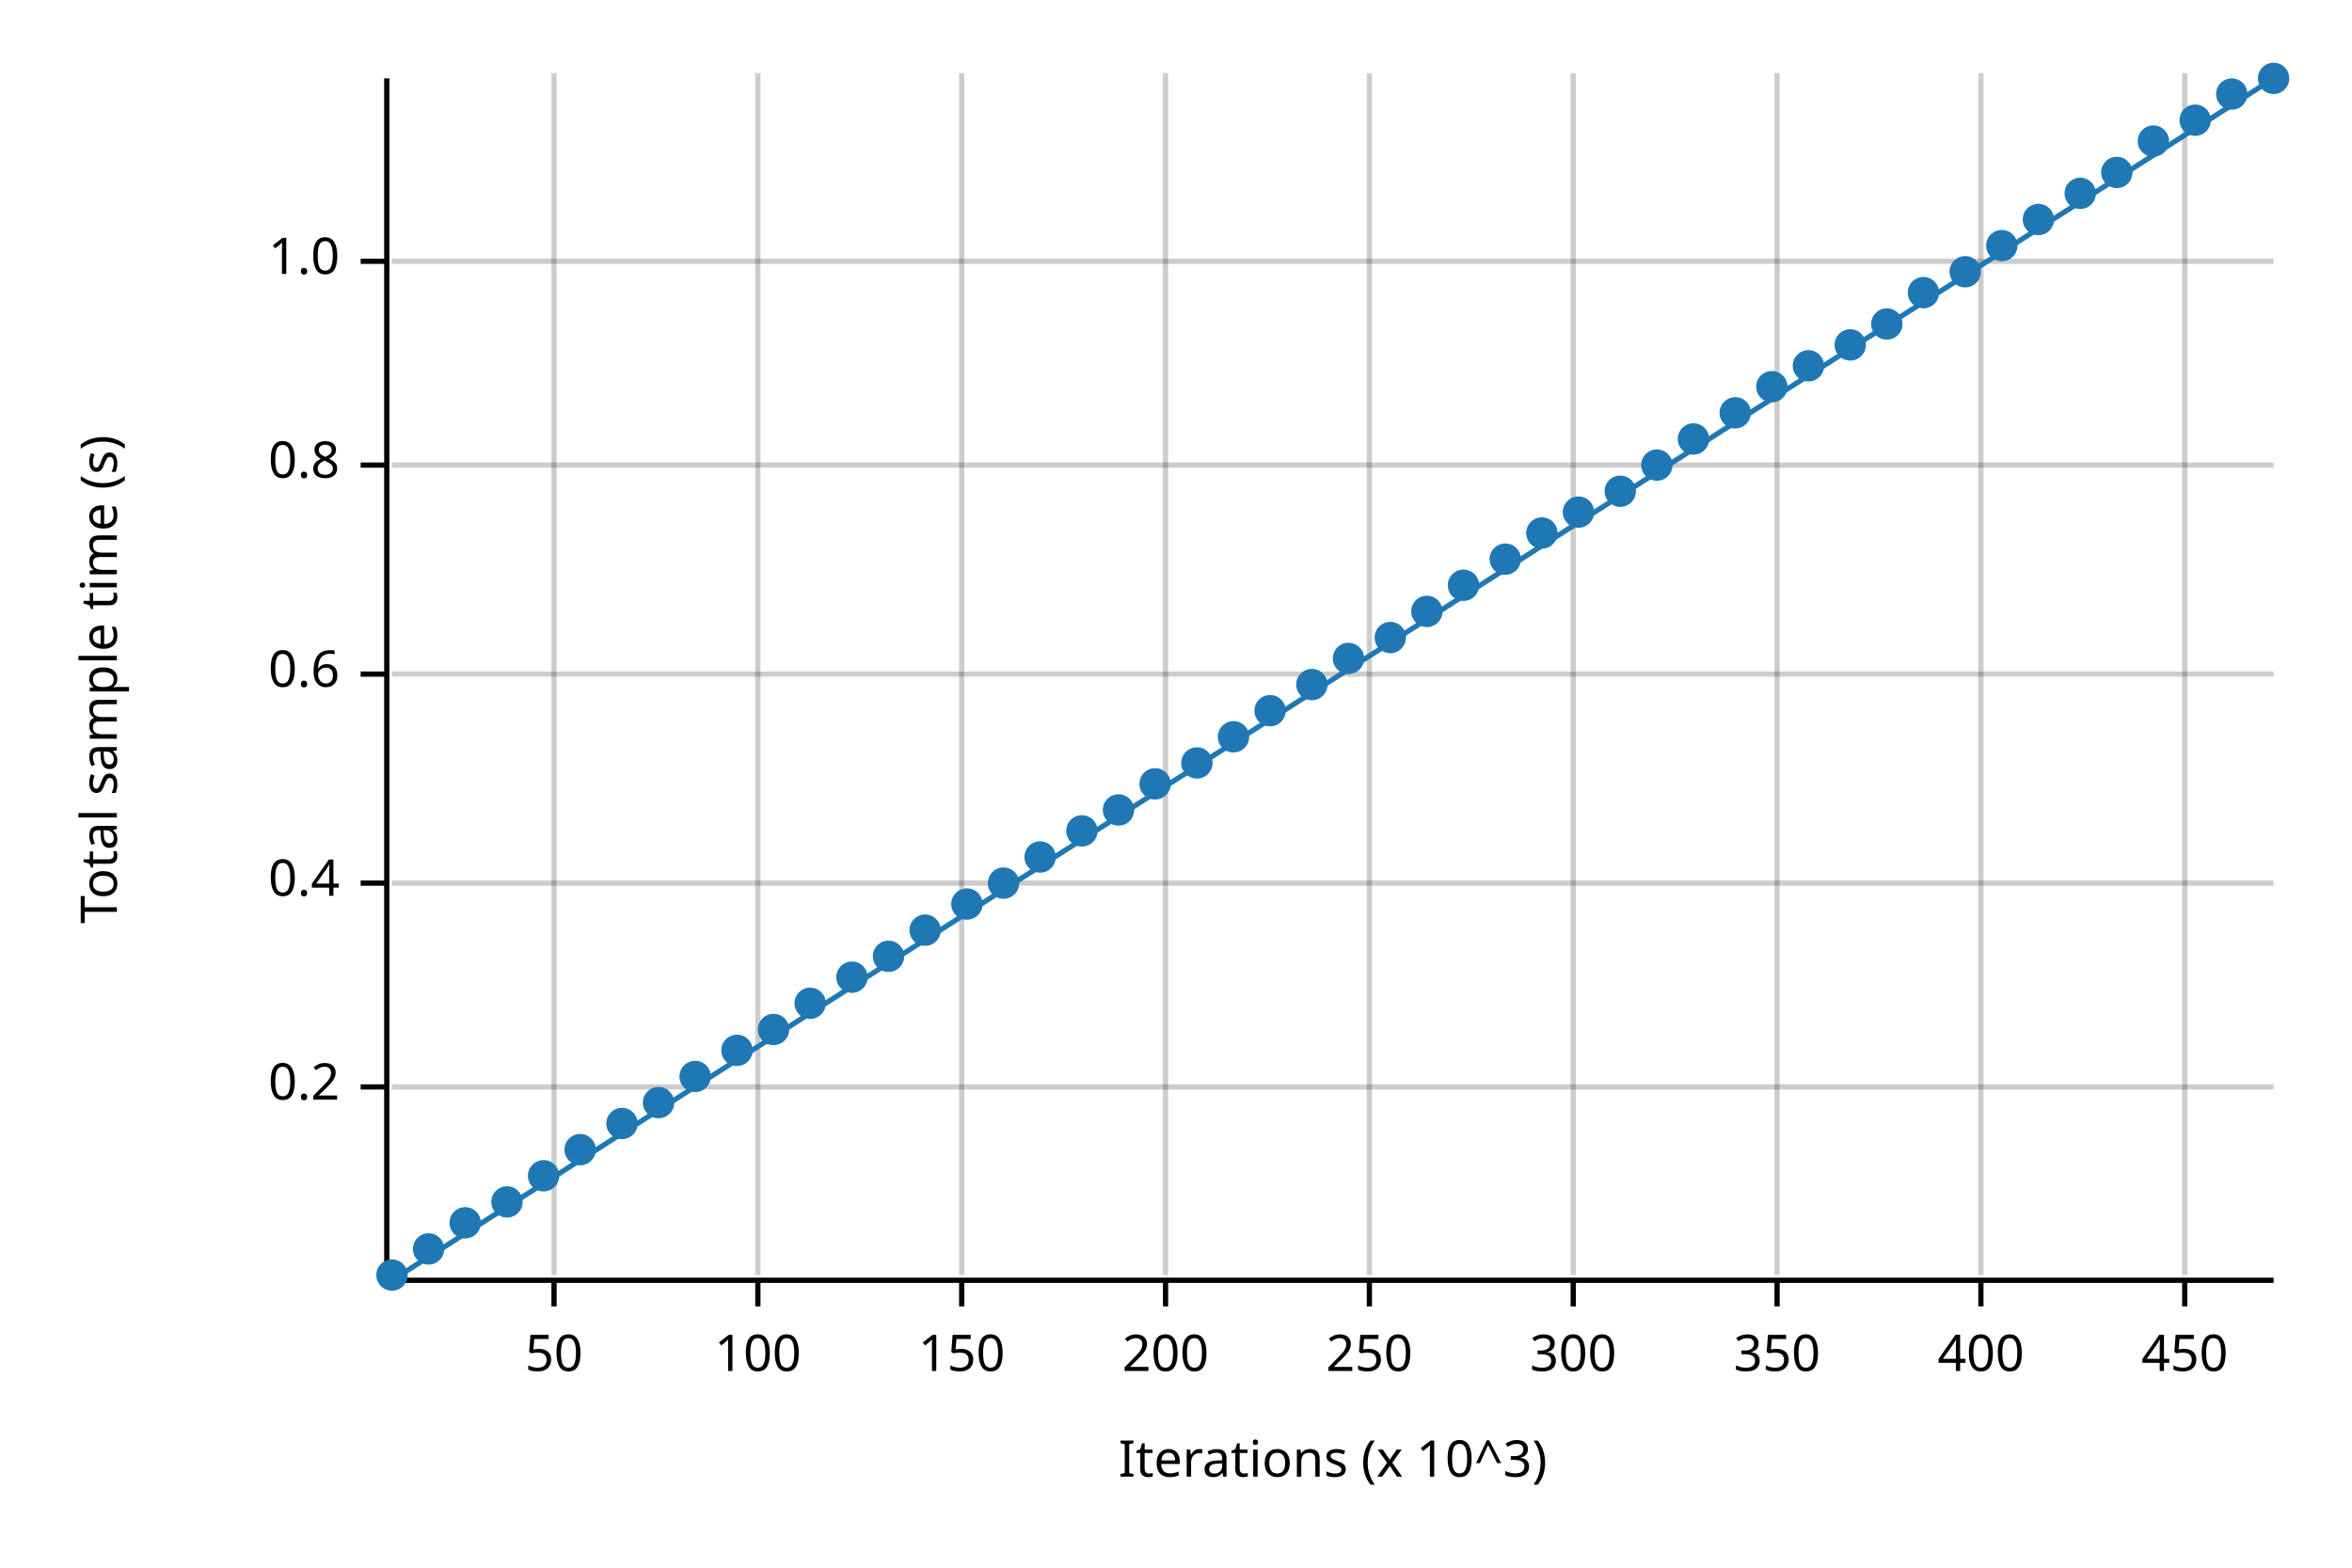
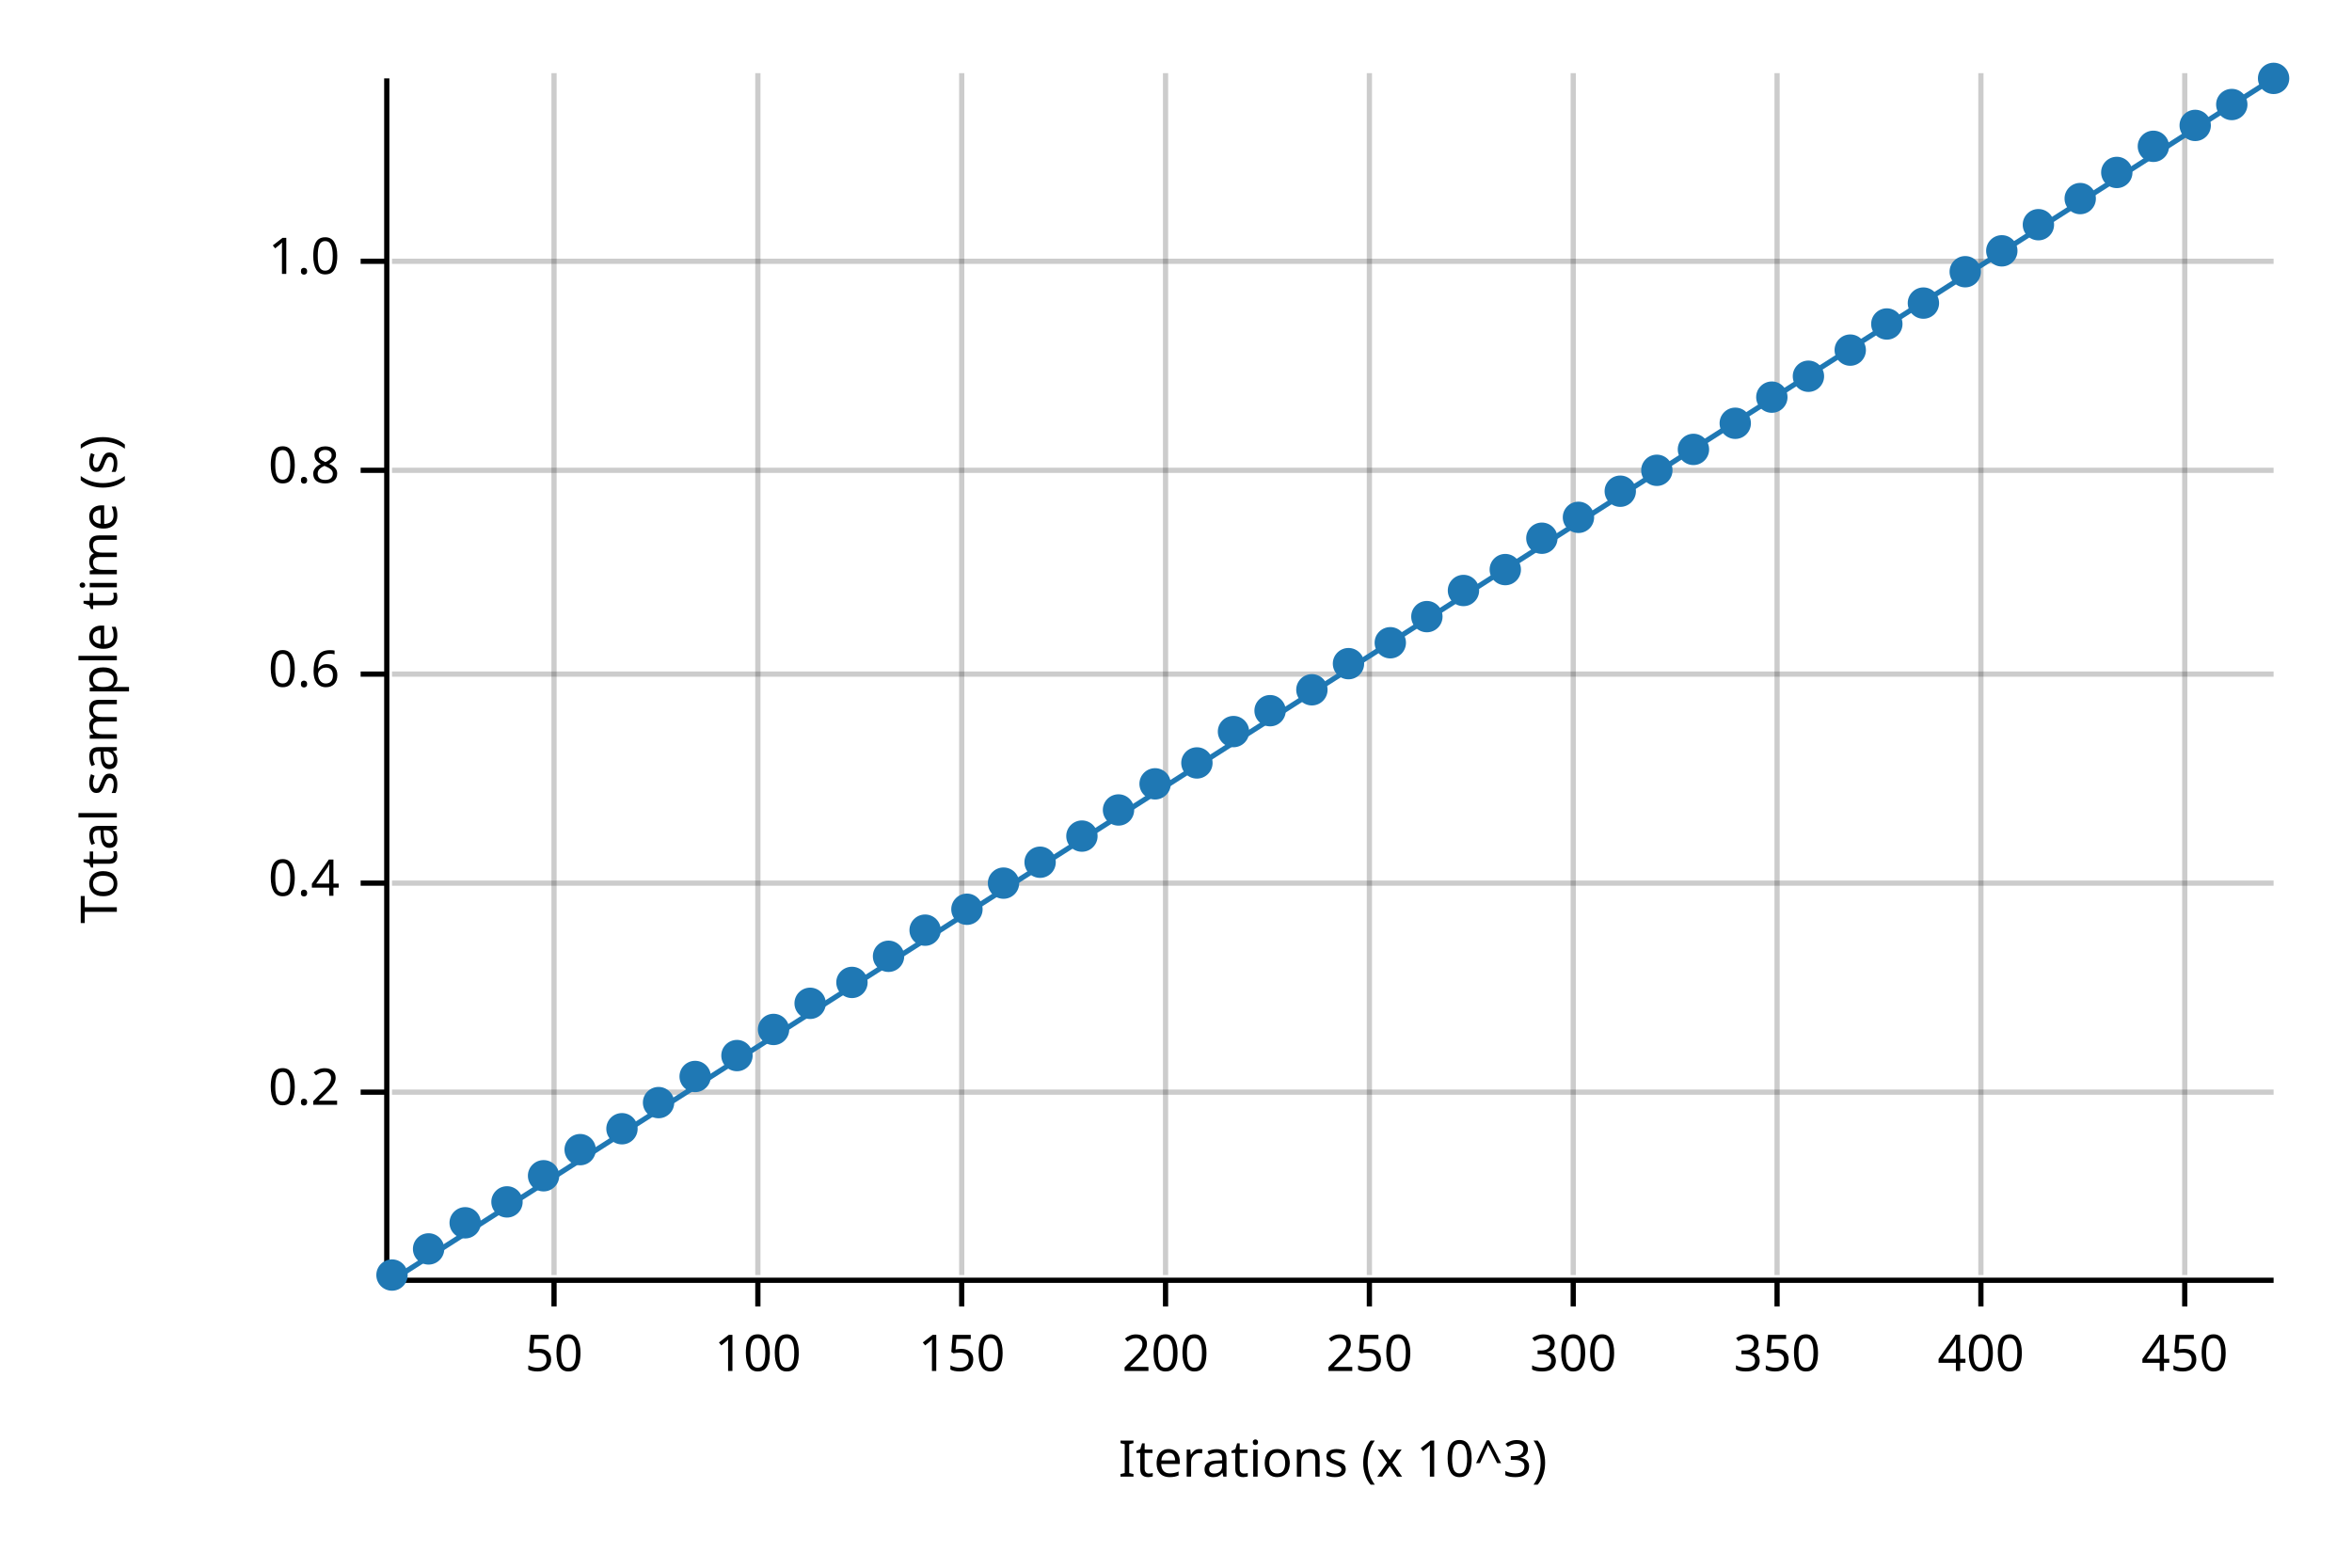
<svg xmlns="http://www.w3.org/2000/svg" width="450" height="300" viewBox="0 0 450 300">
  <text x="15" y="130" dy="0.76em" text-anchor="middle" font-family="sans-serif" font-size="9.677" opacity="1" fill="#000000" transform="rotate(270, 15, 130)">
Total sample time (s)
</text>
  <text x="255" y="285" dy="-0.5ex" text-anchor="middle" font-family="sans-serif" font-size="9.677" opacity="1" fill="#000000">
Iterations (x 10^3)
</text>
  <line opacity="0.2" stroke="#000000" stroke-width="1" x1="106" y1="244" x2="106" y2="14" />
  <line opacity="0.2" stroke="#000000" stroke-width="1" x1="145" y1="244" x2="145" y2="14" />
  <line opacity="0.2" stroke="#000000" stroke-width="1" x1="184" y1="244" x2="184" y2="14" />
  <line opacity="0.2" stroke="#000000" stroke-width="1" x1="223" y1="244" x2="223" y2="14" />
  <line opacity="0.2" stroke="#000000" stroke-width="1" x1="262" y1="244" x2="262" y2="14" />
  <line opacity="0.2" stroke="#000000" stroke-width="1" x1="301" y1="244" x2="301" y2="14" />
  <line opacity="0.2" stroke="#000000" stroke-width="1" x1="340" y1="244" x2="340" y2="14" />
  <line opacity="0.2" stroke="#000000" stroke-width="1" x1="379" y1="244" x2="379" y2="14" />
  <line opacity="0.2" stroke="#000000" stroke-width="1" x1="418" y1="244" x2="418" y2="14" />
-   <line opacity="0.2" stroke="#000000" stroke-width="1" x1="75" y1="208" x2="435" y2="208" />
+   <line opacity="0.2" stroke="#000000" stroke-width="1" x1="75" y1="209" x2="435" y2="209" />
  <line opacity="0.2" stroke="#000000" stroke-width="1" x1="75" y1="169" x2="435" y2="169" />
  <line opacity="0.2" stroke="#000000" stroke-width="1" x1="75" y1="129" x2="435" y2="129" />
-   <line opacity="0.2" stroke="#000000" stroke-width="1" x1="75" y1="89" x2="435" y2="89" />
+   <line opacity="0.2" stroke="#000000" stroke-width="1" x1="75" y1="90" x2="435" y2="90" />
  <line opacity="0.2" stroke="#000000" stroke-width="1" x1="75" y1="50" x2="435" y2="50" />
  <polyline fill="none" opacity="1" stroke="#000000" stroke-width="1" points="74,15 74,245 " />
-   <text x="65" y="208" dy="0.5ex" text-anchor="end" font-family="sans-serif" font-size="9.677" opacity="1" fill="#000000">
+   <text x="65" y="209" dy="0.5ex" text-anchor="end" font-family="sans-serif" font-size="9.677" opacity="1" fill="#000000">
0.2
</text>
-   <polyline fill="none" opacity="1" stroke="#000000" stroke-width="1" points="69,208 74,208 " />
+   <polyline fill="none" opacity="1" stroke="#000000" stroke-width="1" points="69,209 74,209 " />
  <text x="65" y="169" dy="0.5ex" text-anchor="end" font-family="sans-serif" font-size="9.677" opacity="1" fill="#000000">
0.4
</text>
  <polyline fill="none" opacity="1" stroke="#000000" stroke-width="1" points="69,169 74,169 " />
  <text x="65" y="129" dy="0.5ex" text-anchor="end" font-family="sans-serif" font-size="9.677" opacity="1" fill="#000000">
0.6
</text>
  <polyline fill="none" opacity="1" stroke="#000000" stroke-width="1" points="69,129 74,129 " />
-   <text x="65" y="89" dy="0.5ex" text-anchor="end" font-family="sans-serif" font-size="9.677" opacity="1" fill="#000000">
+   <text x="65" y="90" dy="0.5ex" text-anchor="end" font-family="sans-serif" font-size="9.677" opacity="1" fill="#000000">
0.8
</text>
-   <polyline fill="none" opacity="1" stroke="#000000" stroke-width="1" points="69,89 74,89 " />
+   <polyline fill="none" opacity="1" stroke="#000000" stroke-width="1" points="69,90 74,90 " />
  <text x="65" y="50" dy="0.5ex" text-anchor="end" font-family="sans-serif" font-size="9.677" opacity="1" fill="#000000">
1.0
</text>
  <polyline fill="none" opacity="1" stroke="#000000" stroke-width="1" points="69,50 74,50 " />
  <polyline fill="none" opacity="1" stroke="#000000" stroke-width="1" points="75,245 435,245 " />
  <text x="106" y="255" dy="0.76em" text-anchor="middle" font-family="sans-serif" font-size="9.677" opacity="1" fill="#000000">
50
</text>
  <polyline fill="none" opacity="1" stroke="#000000" stroke-width="1" points="106,245 106,250 " />
  <text x="145" y="255" dy="0.76em" text-anchor="middle" font-family="sans-serif" font-size="9.677" opacity="1" fill="#000000">
100
</text>
  <polyline fill="none" opacity="1" stroke="#000000" stroke-width="1" points="145,245 145,250 " />
  <text x="184" y="255" dy="0.76em" text-anchor="middle" font-family="sans-serif" font-size="9.677" opacity="1" fill="#000000">
150
</text>
  <polyline fill="none" opacity="1" stroke="#000000" stroke-width="1" points="184,245 184,250 " />
  <text x="223" y="255" dy="0.76em" text-anchor="middle" font-family="sans-serif" font-size="9.677" opacity="1" fill="#000000">
200
</text>
  <polyline fill="none" opacity="1" stroke="#000000" stroke-width="1" points="223,245 223,250 " />
  <text x="262" y="255" dy="0.76em" text-anchor="middle" font-family="sans-serif" font-size="9.677" opacity="1" fill="#000000">
250
</text>
  <polyline fill="none" opacity="1" stroke="#000000" stroke-width="1" points="262,245 262,250 " />
  <text x="301" y="255" dy="0.76em" text-anchor="middle" font-family="sans-serif" font-size="9.677" opacity="1" fill="#000000">
300
</text>
  <polyline fill="none" opacity="1" stroke="#000000" stroke-width="1" points="301,245 301,250 " />
  <text x="340" y="255" dy="0.76em" text-anchor="middle" font-family="sans-serif" font-size="9.677" opacity="1" fill="#000000">
350
</text>
  <polyline fill="none" opacity="1" stroke="#000000" stroke-width="1" points="340,245 340,250 " />
  <text x="379" y="255" dy="0.76em" text-anchor="middle" font-family="sans-serif" font-size="9.677" opacity="1" fill="#000000">
400
</text>
  <polyline fill="none" opacity="1" stroke="#000000" stroke-width="1" points="379,245 379,250 " />
  <text x="418" y="255" dy="0.76em" text-anchor="middle" font-family="sans-serif" font-size="9.677" opacity="1" fill="#000000">
450
</text>
  <polyline fill="none" opacity="1" stroke="#000000" stroke-width="1" points="418,245 418,250 " />
  <circle cx="75" cy="244" r="3" opacity="1" fill="#1F78B4" stroke="none" stroke-width="1" />
  <circle cx="82" cy="239" r="3" opacity="1" fill="#1F78B4" stroke="none" stroke-width="1" />
  <circle cx="89" cy="234" r="3" opacity="1" fill="#1F78B4" stroke="none" stroke-width="1" />
  <circle cx="97" cy="230" r="3" opacity="1" fill="#1F78B4" stroke="none" stroke-width="1" />
  <circle cx="104" cy="225" r="3" opacity="1" fill="#1F78B4" stroke="none" stroke-width="1" />
  <circle cx="111" cy="220" r="3" opacity="1" fill="#1F78B4" stroke="none" stroke-width="1" />
-   <circle cx="119" cy="215" r="3" opacity="1" fill="#1F78B4" stroke="none" stroke-width="1" />
+   <circle cx="119" cy="216" r="3" opacity="1" fill="#1F78B4" stroke="none" stroke-width="1" />
  <circle cx="126" cy="211" r="3" opacity="1" fill="#1F78B4" stroke="none" stroke-width="1" />
  <circle cx="133" cy="206" r="3" opacity="1" fill="#1F78B4" stroke="none" stroke-width="1" />
-   <circle cx="141" cy="201" r="3" opacity="1" fill="#1F78B4" stroke="none" stroke-width="1" />
+   <circle cx="141" cy="202" r="3" opacity="1" fill="#1F78B4" stroke="none" stroke-width="1" />
  <circle cx="148" cy="197" r="3" opacity="1" fill="#1F78B4" stroke="none" stroke-width="1" />
  <circle cx="155" cy="192" r="3" opacity="1" fill="#1F78B4" stroke="none" stroke-width="1" />
-   <circle cx="163" cy="187" r="3" opacity="1" fill="#1F78B4" stroke="none" stroke-width="1" />
+   <circle cx="163" cy="188" r="3" opacity="1" fill="#1F78B4" stroke="none" stroke-width="1" />
  <circle cx="170" cy="183" r="3" opacity="1" fill="#1F78B4" stroke="none" stroke-width="1" />
  <circle cx="177" cy="178" r="3" opacity="1" fill="#1F78B4" stroke="none" stroke-width="1" />
-   <circle cx="185" cy="173" r="3" opacity="1" fill="#1F78B4" stroke="none" stroke-width="1" />
+   <circle cx="185" cy="174" r="3" opacity="1" fill="#1F78B4" stroke="none" stroke-width="1" />
  <circle cx="192" cy="169" r="3" opacity="1" fill="#1F78B4" stroke="none" stroke-width="1" />
-   <circle cx="199" cy="164" r="3" opacity="1" fill="#1F78B4" stroke="none" stroke-width="1" />
-   <circle cx="207" cy="159" r="3" opacity="1" fill="#1F78B4" stroke="none" stroke-width="1" />
+   <circle cx="199" cy="165" r="3" opacity="1" fill="#1F78B4" stroke="none" stroke-width="1" />
+   <circle cx="207" cy="160" r="3" opacity="1" fill="#1F78B4" stroke="none" stroke-width="1" />
  <circle cx="214" cy="155" r="3" opacity="1" fill="#1F78B4" stroke="none" stroke-width="1" />
  <circle cx="221" cy="150" r="3" opacity="1" fill="#1F78B4" stroke="none" stroke-width="1" />
  <circle cx="229" cy="146" r="3" opacity="1" fill="#1F78B4" stroke="none" stroke-width="1" />
-   <circle cx="236" cy="141" r="3" opacity="1" fill="#1F78B4" stroke="none" stroke-width="1" />
+   <circle cx="236" cy="140" r="3" opacity="1" fill="#1F78B4" stroke="none" stroke-width="1" />
  <circle cx="243" cy="136" r="3" opacity="1" fill="#1F78B4" stroke="none" stroke-width="1" />
-   <circle cx="251" cy="131" r="3" opacity="1" fill="#1F78B4" stroke="none" stroke-width="1" />
-   <circle cx="258" cy="126" r="3" opacity="1" fill="#1F78B4" stroke="none" stroke-width="1" />
-   <circle cx="266" cy="122" r="3" opacity="1" fill="#1F78B4" stroke="none" stroke-width="1" />
-   <circle cx="273" cy="117" r="3" opacity="1" fill="#1F78B4" stroke="none" stroke-width="1" />
-   <circle cx="280" cy="112" r="3" opacity="1" fill="#1F78B4" stroke="none" stroke-width="1" />
-   <circle cx="288" cy="107" r="3" opacity="1" fill="#1F78B4" stroke="none" stroke-width="1" />
-   <circle cx="295" cy="102" r="3" opacity="1" fill="#1F78B4" stroke="none" stroke-width="1" />
-   <circle cx="302" cy="98" r="3" opacity="1" fill="#1F78B4" stroke="none" stroke-width="1" />
+   <circle cx="251" cy="132" r="3" opacity="1" fill="#1F78B4" stroke="none" stroke-width="1" />
+   <circle cx="258" cy="127" r="3" opacity="1" fill="#1F78B4" stroke="none" stroke-width="1" />
+   <circle cx="266" cy="123" r="3" opacity="1" fill="#1F78B4" stroke="none" stroke-width="1" />
+   <circle cx="273" cy="118" r="3" opacity="1" fill="#1F78B4" stroke="none" stroke-width="1" />
+   <circle cx="280" cy="113" r="3" opacity="1" fill="#1F78B4" stroke="none" stroke-width="1" />
+   <circle cx="288" cy="109" r="3" opacity="1" fill="#1F78B4" stroke="none" stroke-width="1" />
+   <circle cx="295" cy="103" r="3" opacity="1" fill="#1F78B4" stroke="none" stroke-width="1" />
+   <circle cx="302" cy="99" r="3" opacity="1" fill="#1F78B4" stroke="none" stroke-width="1" />
  <circle cx="310" cy="94" r="3" opacity="1" fill="#1F78B4" stroke="none" stroke-width="1" />
-   <circle cx="317" cy="89" r="3" opacity="1" fill="#1F78B4" stroke="none" stroke-width="1" />
-   <circle cx="324" cy="84" r="3" opacity="1" fill="#1F78B4" stroke="none" stroke-width="1" />
-   <circle cx="332" cy="79" r="3" opacity="1" fill="#1F78B4" stroke="none" stroke-width="1" />
-   <circle cx="339" cy="74" r="3" opacity="1" fill="#1F78B4" stroke="none" stroke-width="1" />
-   <circle cx="346" cy="70" r="3" opacity="1" fill="#1F78B4" stroke="none" stroke-width="1" />
-   <circle cx="354" cy="66" r="3" opacity="1" fill="#1F78B4" stroke="none" stroke-width="1" />
+   <circle cx="317" cy="90" r="3" opacity="1" fill="#1F78B4" stroke="none" stroke-width="1" />
+   <circle cx="324" cy="86" r="3" opacity="1" fill="#1F78B4" stroke="none" stroke-width="1" />
+   <circle cx="332" cy="81" r="3" opacity="1" fill="#1F78B4" stroke="none" stroke-width="1" />
+   <circle cx="339" cy="76" r="3" opacity="1" fill="#1F78B4" stroke="none" stroke-width="1" />
+   <circle cx="346" cy="72" r="3" opacity="1" fill="#1F78B4" stroke="none" stroke-width="1" />
+   <circle cx="354" cy="67" r="3" opacity="1" fill="#1F78B4" stroke="none" stroke-width="1" />
  <circle cx="361" cy="62" r="3" opacity="1" fill="#1F78B4" stroke="none" stroke-width="1" />
-   <circle cx="368" cy="56" r="3" opacity="1" fill="#1F78B4" stroke="none" stroke-width="1" />
+   <circle cx="368" cy="58" r="3" opacity="1" fill="#1F78B4" stroke="none" stroke-width="1" />
  <circle cx="376" cy="52" r="3" opacity="1" fill="#1F78B4" stroke="none" stroke-width="1" />
-   <circle cx="383" cy="47" r="3" opacity="1" fill="#1F78B4" stroke="none" stroke-width="1" />
-   <circle cx="390" cy="42" r="3" opacity="1" fill="#1F78B4" stroke="none" stroke-width="1" />
-   <circle cx="398" cy="37" r="3" opacity="1" fill="#1F78B4" stroke="none" stroke-width="1" />
+   <circle cx="383" cy="48" r="3" opacity="1" fill="#1F78B4" stroke="none" stroke-width="1" />
+   <circle cx="390" cy="43" r="3" opacity="1" fill="#1F78B4" stroke="none" stroke-width="1" />
+   <circle cx="398" cy="38" r="3" opacity="1" fill="#1F78B4" stroke="none" stroke-width="1" />
  <circle cx="405" cy="33" r="3" opacity="1" fill="#1F78B4" stroke="none" stroke-width="1" />
-   <circle cx="412" cy="27" r="3" opacity="1" fill="#1F78B4" stroke="none" stroke-width="1" />
-   <circle cx="420" cy="23" r="3" opacity="1" fill="#1F78B4" stroke="none" stroke-width="1" />
-   <circle cx="427" cy="18" r="3" opacity="1" fill="#1F78B4" stroke="none" stroke-width="1" />
+   <circle cx="412" cy="28" r="3" opacity="1" fill="#1F78B4" stroke="none" stroke-width="1" />
+   <circle cx="420" cy="24" r="3" opacity="1" fill="#1F78B4" stroke="none" stroke-width="1" />
+   <circle cx="427" cy="20" r="3" opacity="1" fill="#1F78B4" stroke="none" stroke-width="1" />
  <circle cx="435" cy="15" r="3" opacity="1" fill="#1F78B4" stroke="none" stroke-width="1" />
  <polyline fill="none" opacity="1" stroke="#1F78B4" stroke-width="1" points="75,245 435,15 " />
  <polygon opacity="0.25" fill="#1F78B4" points="75,245 435,15 435,15 " />
</svg>
